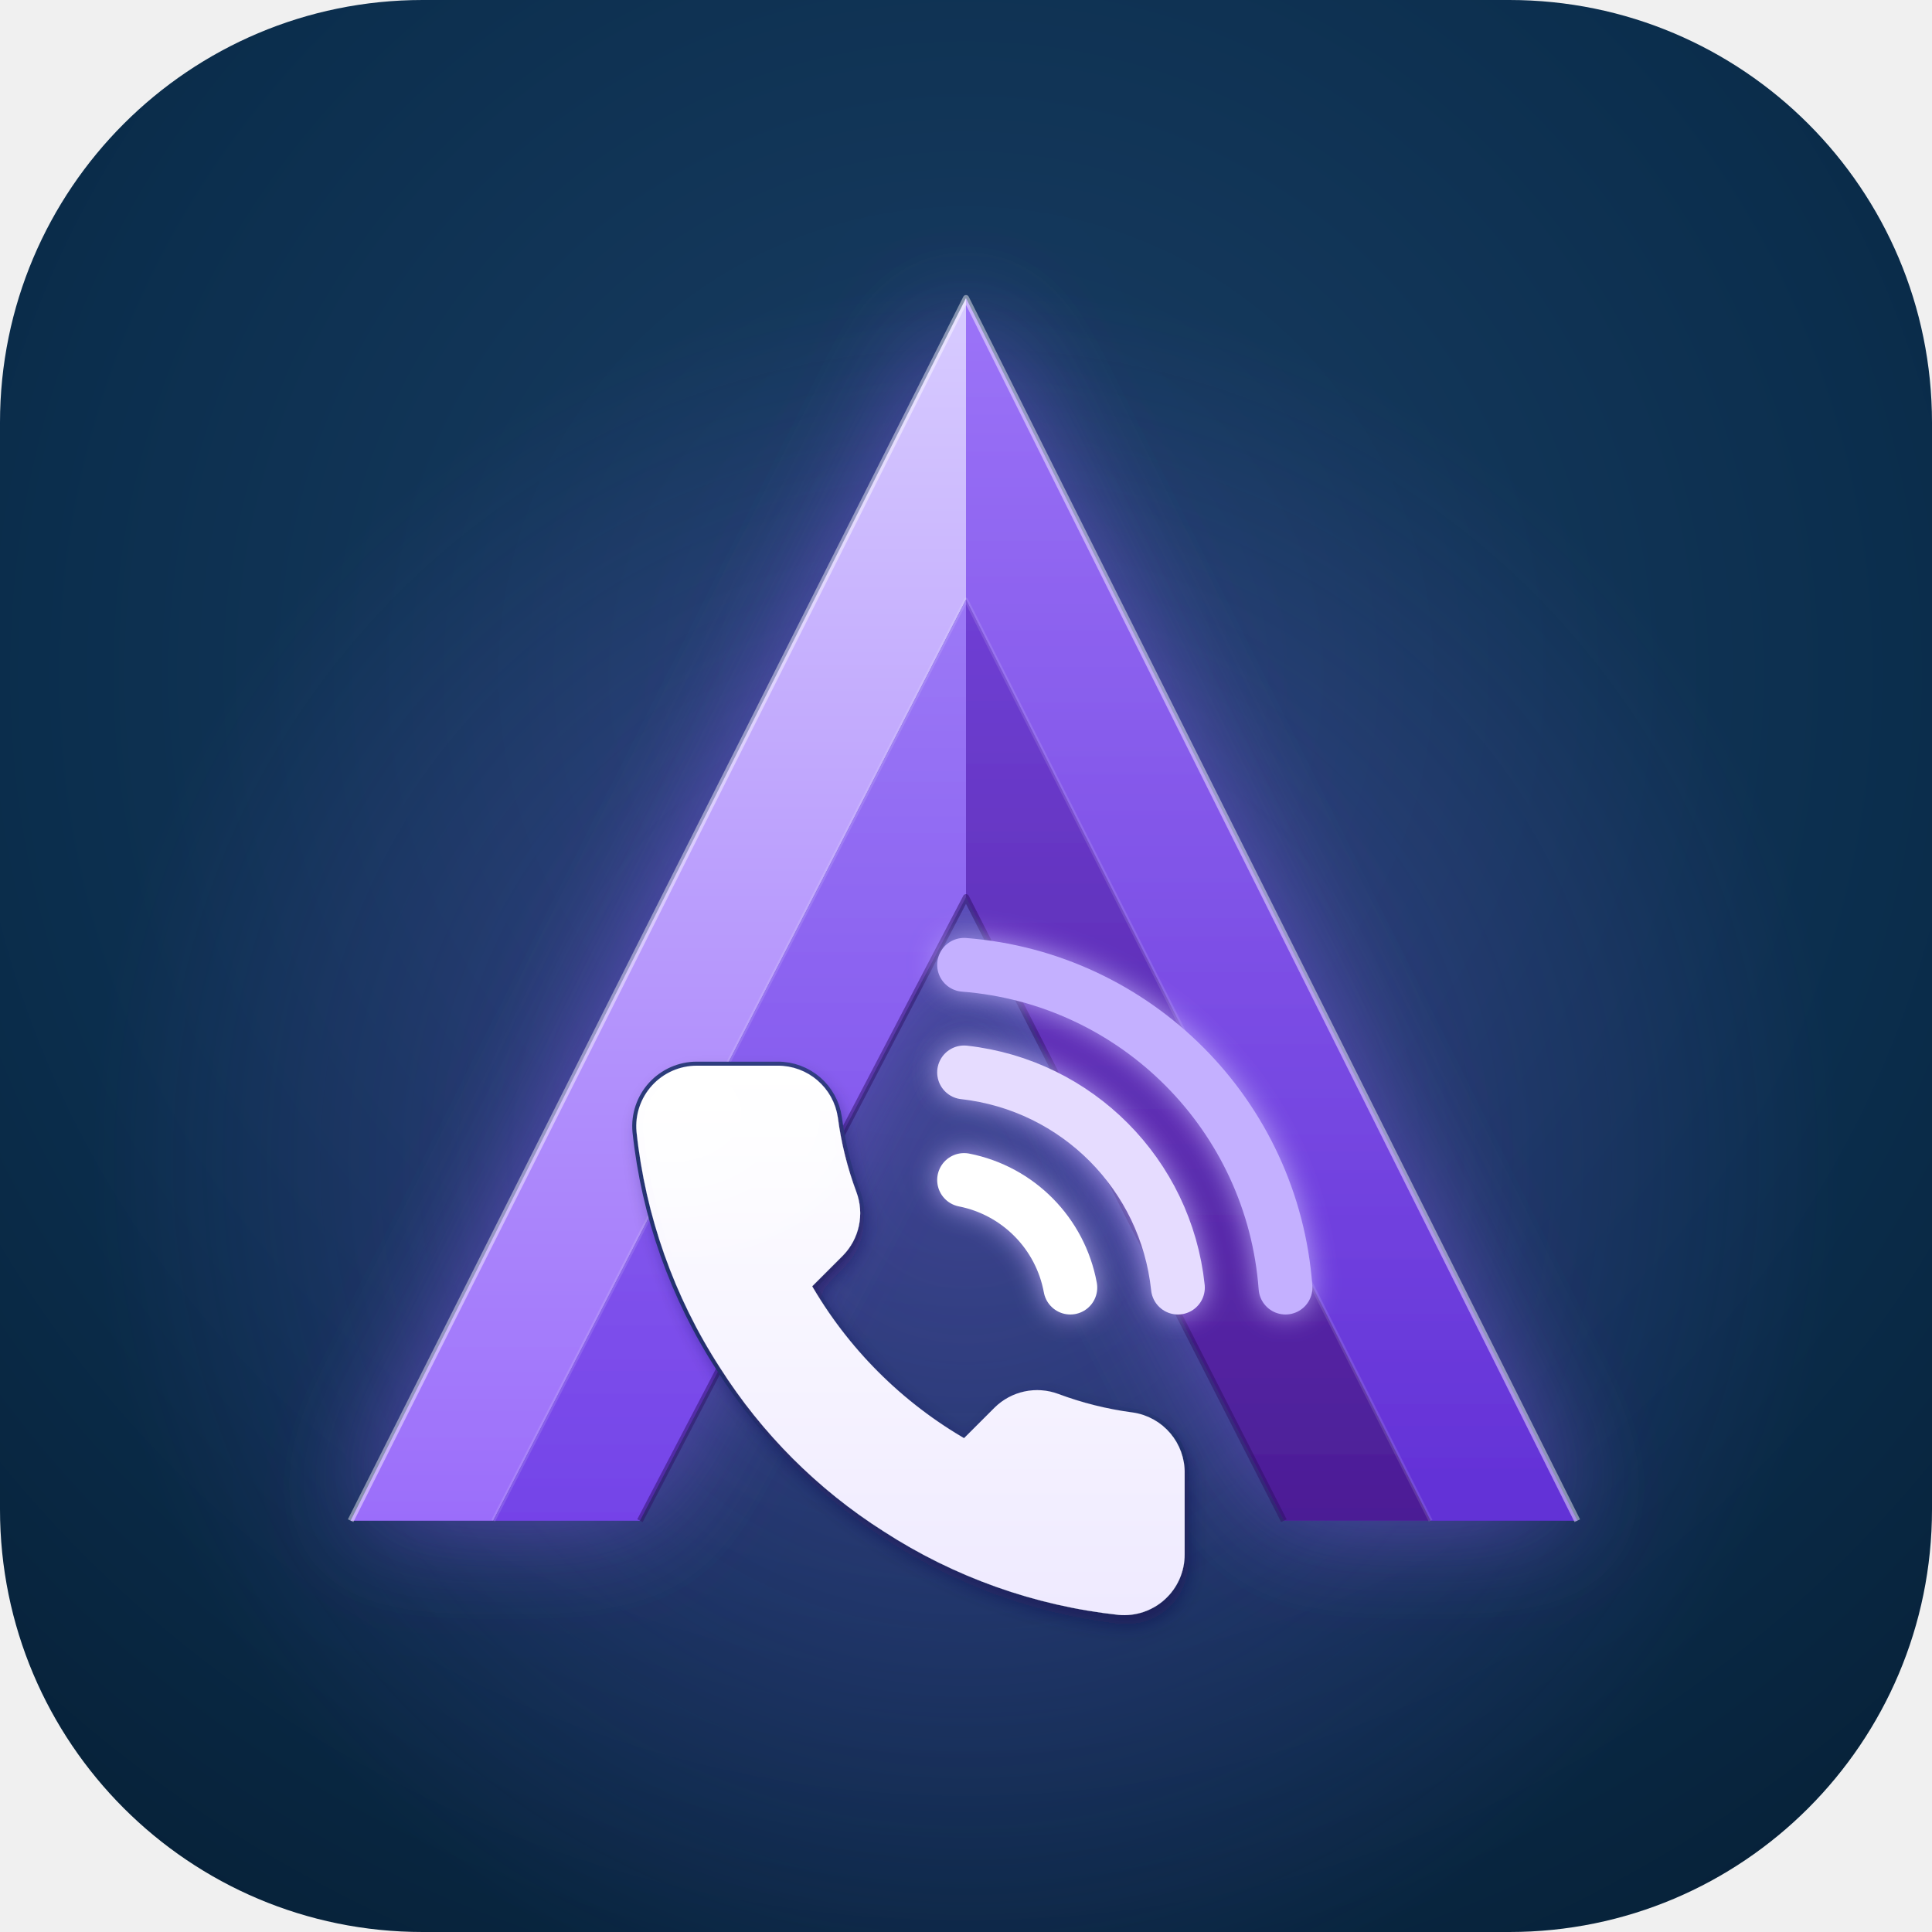
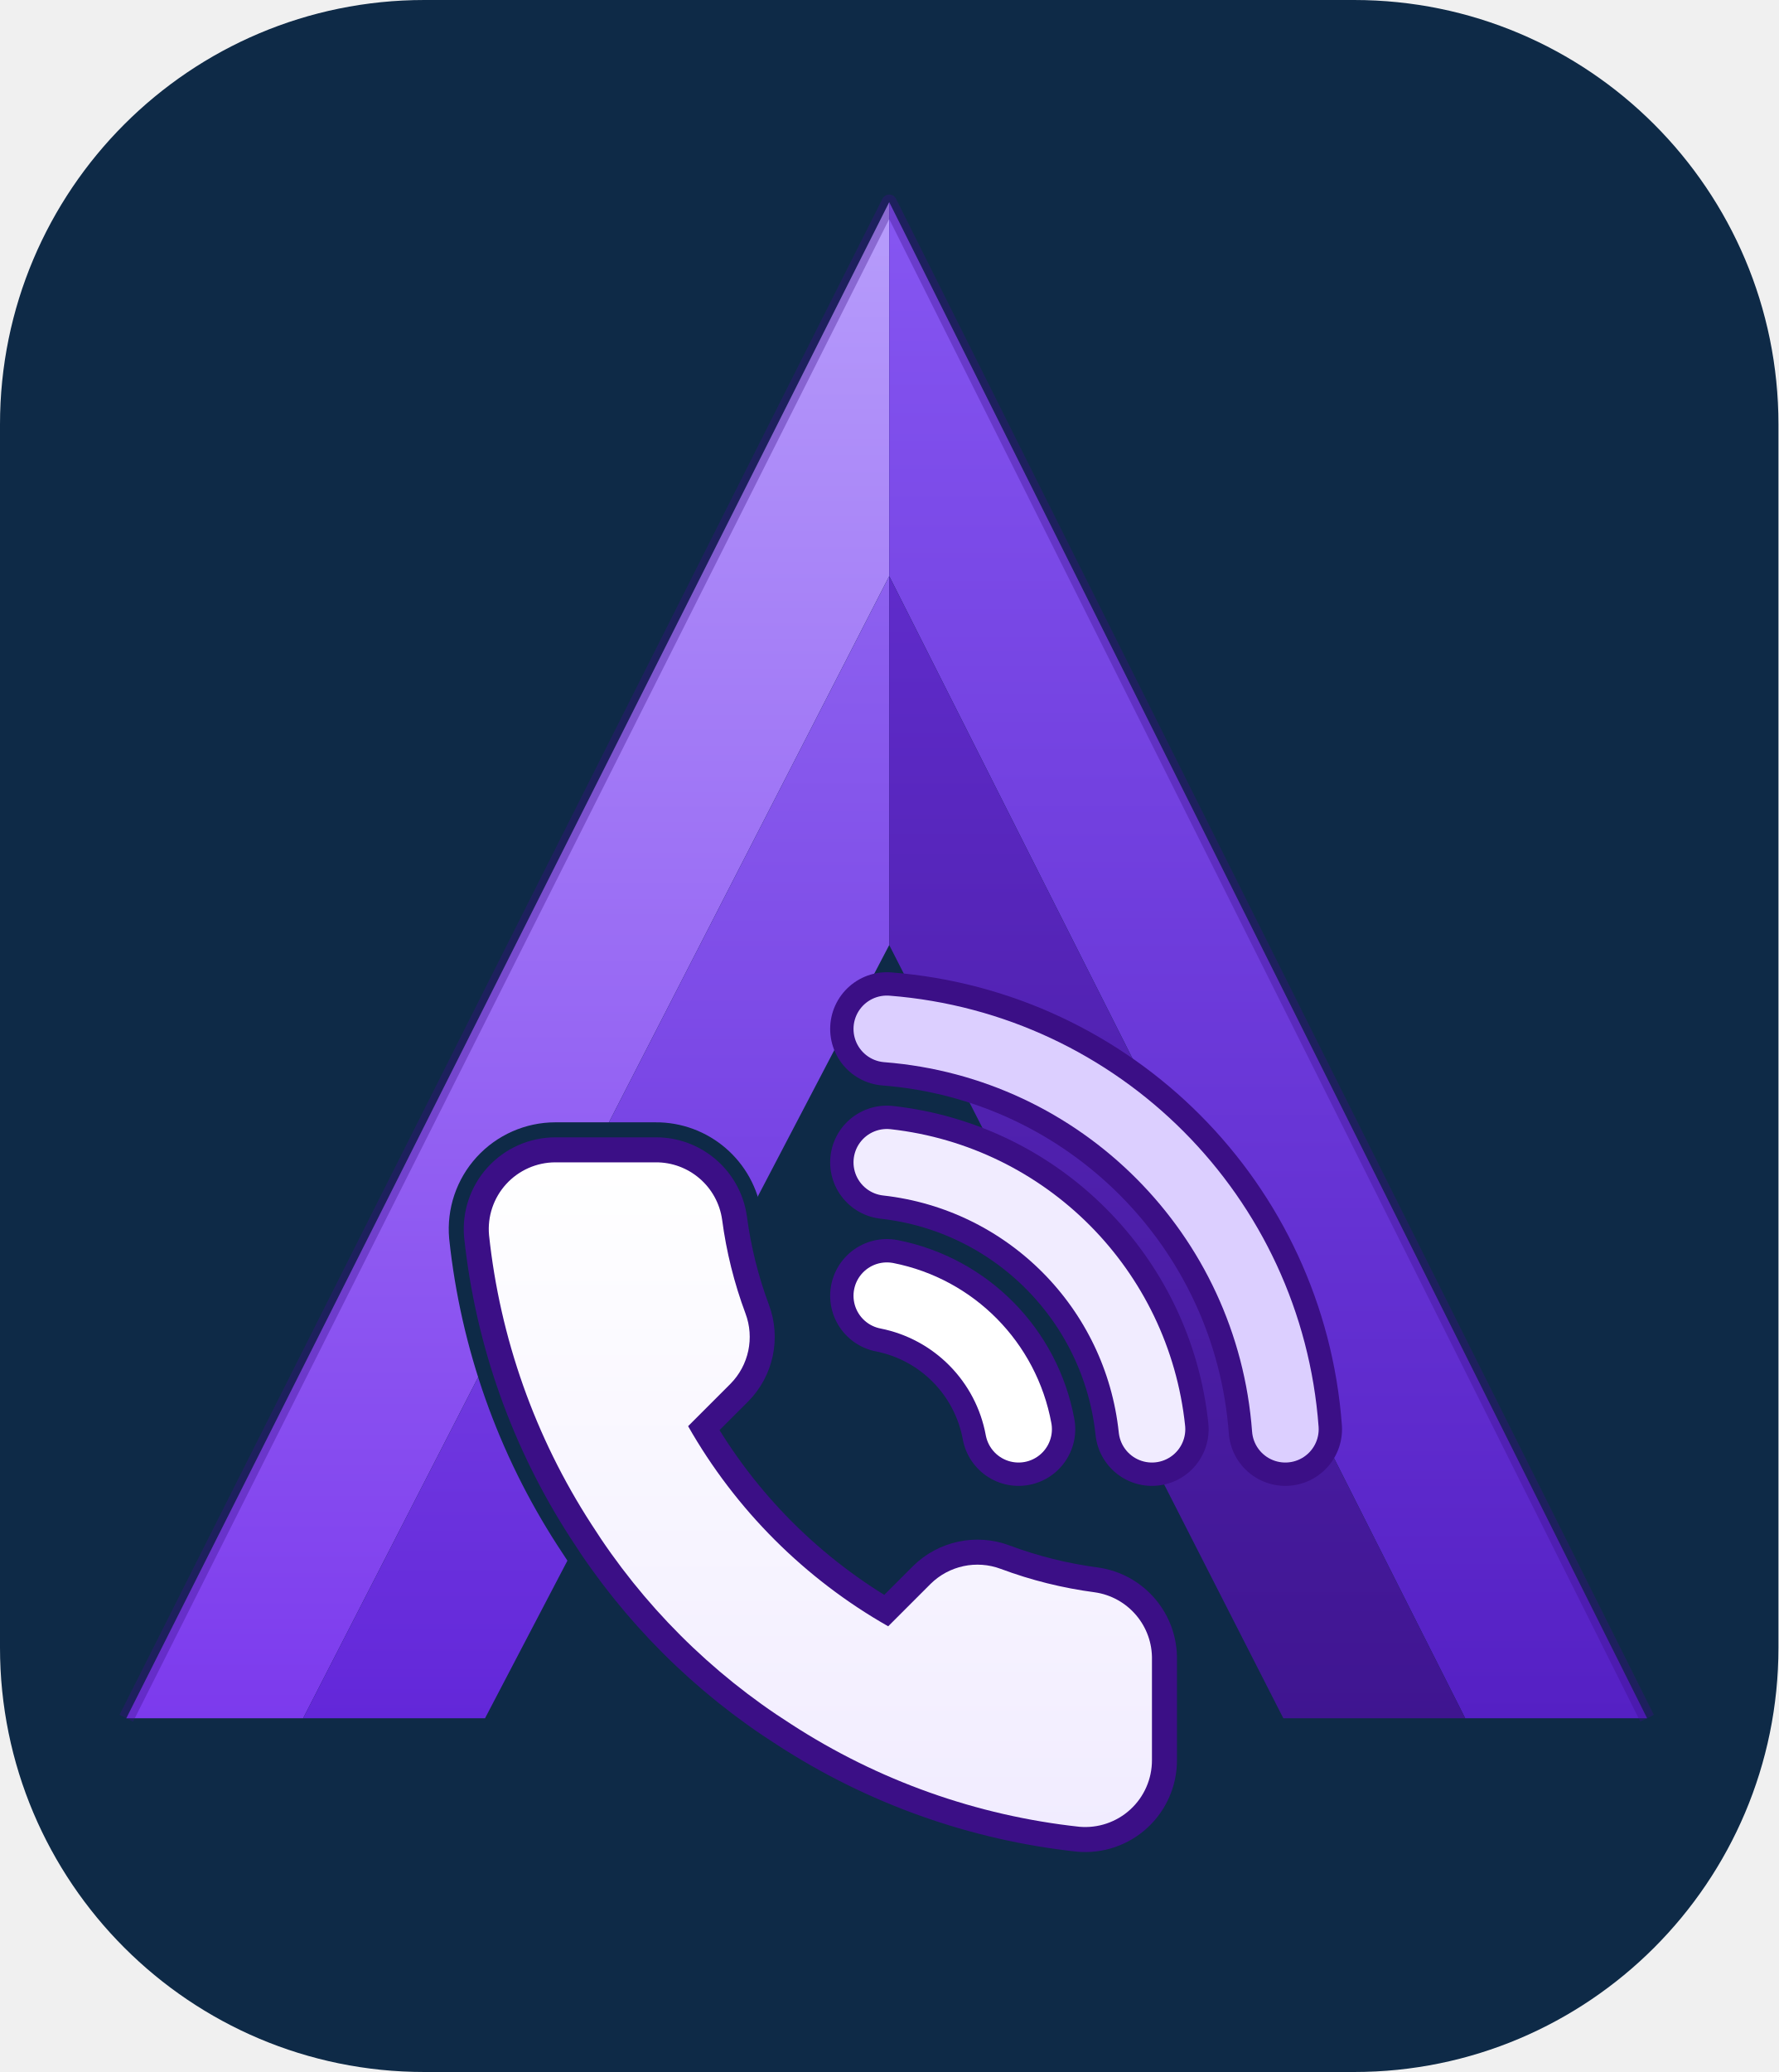
- <svg xmlns="http://www.w3.org/2000/svg" viewBox="0 0 512 512">
+ <svg xmlns="http://www.w3.org/2000/svg" viewBox="-24 -40 352 410">
  <defs>
    <linearGradient id="L1" x1="0" y1="0" x2="0" y2="300" gradientUnits="userSpaceOnUse">
-       <stop offset="0" stop-color="#D8CCFF" />
-       <stop offset="1" stop-color="#9B6DFA" />
+       <stop offset="0" stop-color="#B79DFB" />
+       <stop offset="1" stop-color="#7C3AED" />
    </linearGradient>
    <linearGradient id="L2" x1="0" y1="0" x2="0" y2="300" gradientUnits="userSpaceOnUse">
-       <stop offset="0" stop-color="#A98BFB" />
-       <stop offset="1" stop-color="#7443E8" />
+       <stop offset="0" stop-color="#9B74F7" />
+       <stop offset="1" stop-color="#6327D9" />
    </linearGradient>
    <linearGradient id="R1" x1="0" y1="0" x2="0" y2="300" gradientUnits="userSpaceOnUse">
-       <stop offset="0" stop-color="#9C74F8" />
-       <stop offset="1" stop-color="#6230D6" />
+       <stop offset="0" stop-color="#8656F2" />
+       <stop offset="1" stop-color="#5520C4" />
    </linearGradient>
    <linearGradient id="R2" x1="0" y1="0" x2="0" y2="300" gradientUnits="userSpaceOnUse">
-       <stop offset="0" stop-color="#7B4BEA" />
-       <stop offset="1" stop-color="#4C1D95" />
+       <stop offset="0" stop-color="#6A33DE" />
+       <stop offset="1" stop-color="#3F1590" />
    </linearGradient>
    <linearGradient id="ph" x1="0" y1="2" x2="0" y2="22" gradientUnits="userSpaceOnUse">
      <stop offset="0" stop-color="#FFFFFF" />
-       <stop offset="1" stop-color="#EFEAFF" />
+       <stop offset="1" stop-color="#F1ECFF" />
    </linearGradient>
-     <radialGradient id="spec" cx=".3" cy=".25" r=".6">
-       <stop offset="0" stop-color="#fff" stop-opacity=".9" />
-       <stop offset="1" stop-color="#fff" stop-opacity="0" />
-     </radialGradient>
    <mask id="m" maskUnits="userSpaceOnUse" x="-60" y="-60" width="424" height="468">
      <rect x="-60" y="-60" width="424" height="468" fill="#fff" />
      <g transform="translate(138 256) scale(6.6) translate(-12 -12)">
-         <path d="M22 16.92v3a2 2 0 0 1-2.18 2 19.79 19.79 0 0 1-8.63-3.07 19.5 19.5 0 0 1-6-6 19.79 19.79 0 0 1-3.07-8.67A2 2 0 0 1 4.11 2h3a2 2 0 0 1 2 1.72 12.84 12.84 0 0 0 .7 2.81 2 2 0 0 1-.45 2.11L8.09 9.91a16 16 0 0 0 6 6l1.27-1.27a2 2 0 0 1 2.11-.45 12.84 12.84 0 0 0 2.81.7A2 2 0 0 1 22 16.92z" fill="#000" stroke="#000" stroke-width=".8" stroke-linejoin="round" />
+         <path d="M22 16.92v3a2 2 0 0 1-2.18 2 19.79 19.79 0 0 1-8.63-3.07 19.5 19.5 0 0 1-6-6 19.79 19.79 0 0 1-3.07-8.67A2 2 0 0 1 4.11 2h3a2 2 0 0 1 2 1.72 12.84 12.84 0 0 0 .7 2.81 2 2 0 0 1-.45 2.11L8.09 9.91a16 16 0 0 0 6 6l1.27-1.27a2 2 0 0 1 2.11-.45 12.84 12.84 0 0 0 2.81.7A2 2 0 0 1 22 16.92z" fill="#000" stroke="#000" stroke-width="2.4" stroke-linejoin="round" />
      </g>
    </mask>
-     <filter id="glow" filterUnits="userSpaceOnUse" x="-80" y="-80" width="464" height="508">
-       <feGaussianBlur in="SourceAlpha" stdDeviation="14" result="b" />
-       <feFlood flood-color="#8B5CF6" flood-opacity=".55" />
-       <feComposite in2="b" operator="in" result="s" />
-       <feMerge>
-         <feMergeNode in="s" />
-         <feMergeNode in="SourceGraphic" />
-       </feMerge>
-     </filter>
-     <filter id="cast" x="-60%" y="-60%" width="220%" height="220%">
-       <feDropShadow dx=".15" dy=".35" stdDeviation=".35" flood-color="#1E0B4A" flood-opacity=".45" />
-     </filter>
-     <filter id="wg" x="-60%" y="-60%" width="220%" height="220%">
-       <feDropShadow dx="0" dy="0" stdDeviation=".5" flood-color="#C4B5FD" flood-opacity=".8" />
-     </filter>
-     <clipPath id="pc">
-       <path d="M22 16.92v3a2 2 0 0 1-2.18 2 19.79 19.79 0 0 1-8.63-3.07 19.5 19.5 0 0 1-6-6 19.79 19.79 0 0 1-3.07-8.67A2 2 0 0 1 4.11 2h3a2 2 0 0 1 2 1.72 12.84 12.84 0 0 0 .7 2.81 2 2 0 0 1-.45 2.11L8.09 9.91a16 16 0 0 0 6 6l1.27-1.27a2 2 0 0 1 2.11-.45 12.84 12.84 0 0 0 2.81.7A2 2 0 0 1 22 16.92z" />
-     </clipPath>
  </defs>
-   <defs>
-     <radialGradient id="tb" cx=".5" cy=".35" r=".8">
-       <stop offset="0" stop-color="#1B3F66" />
-       <stop offset=".6" stop-color="#0B2E4D" />
-       <stop offset="1" stop-color="#061F35" />
-     </radialGradient>
-     <radialGradient id="tg" cx=".5" cy=".6" r=".45">
-       <stop offset="0" stop-color="#8B5CF6" stop-opacity=".35" />
-       <stop offset="1" stop-color="#8B5CF6" stop-opacity="0" />
-     </radialGradient>
-   </defs>
-   <rect width="512" height="512" rx="112" fill="url(#tb)" />
-   <rect width="512" height="512" rx="112" fill="url(#tg)" />
-   <g transform="translate(256 268) scale(1.08) translate(-152 -175)">
-     <g mask="url(#m)">
-       <g filter="url(#glow)">
-         <polygon fill="url(#L1)" points="152,0 1,300 36,300 152,74" />
-         <polygon fill="url(#L2)" points="152,74 36,300 72,300 152,147" />
-         <polygon fill="url(#R1)" points="152,0 302,300 266,300 152,74" />
-         <polygon fill="url(#R2)" points="152,74 266,300 230,300 152,147" />
-       </g>
-       <g fill="none" stroke-linejoin="round">
-         <polyline points="1,300 152,0 302,300" stroke="#fff" stroke-opacity=".45" stroke-width="1.5" />
-         <polyline points="72,300 152,147 230,300" stroke="#2E1065" stroke-opacity=".5" stroke-width="1.5" />
-         <polyline points="36,300 152,74 266,300" stroke="#fff" stroke-opacity=".12" stroke-width="1" />
-       </g>
-     </g>
-     <g transform="translate(138 256) scale(6.6) translate(-12 -12)">
-       <g filter="url(#cast)">
-         <path d="M22 16.92v3a2 2 0 0 1-2.18 2 19.79 19.79 0 0 1-8.63-3.07 19.5 19.5 0 0 1-6-6 19.79 19.79 0 0 1-3.07-8.67A2 2 0 0 1 4.11 2h3a2 2 0 0 1 2 1.72 12.84 12.84 0 0 0 .7 2.81 2 2 0 0 1-.45 2.11L8.09 9.91a16 16 0 0 0 6 6l1.27-1.27a2 2 0 0 1 2.11-.45 12.84 12.84 0 0 0 2.81.7A2 2 0 0 1 22 16.92z" fill="url(#ph)" stroke="url(#ph)" stroke-width=".5" stroke-linejoin="round" />
-       </g>
-       <g clip-path="url(#pc)">
-         <ellipse cx="6" cy="6" rx="7" ry="5" fill="url(#spec)" opacity=".8" />
-       </g>
-       <g fill="none" stroke-width="2" stroke-linecap="round" filter="url(#wg)">
-         <path d="M14.05 6A5 5 0 0 1 18 10" stroke="#FFFFFF" />
-         <path d="M14.05 2A9 9 0 0 1 22 10" stroke="#E6DCFF" />
-         <path d="M14.05 -2A13 13 0 0 1 26 10" stroke="#C4B0FF" />
-       </g>
+   <rect x="-24" y="-40" width="352" height="410" rx="84" fill="#0E2A47" />
+   <g mask="url(#m)">
+     <polygon fill="url(#L1)" points="152,0 1,300 36,300 152,74" />
+     <polygon fill="url(#L2)" points="152,74 36,300 72,300 152,147" />
+     <polygon fill="url(#R1)" points="152,0 302,300 266,300 152,74" />
+     <polygon fill="url(#R2)" points="152,74 266,300 230,300 152,147" />
+     <polyline points="1,300 152,0 302,300" fill="none" stroke="#3B0F86" stroke-opacity=".35" stroke-width="3" stroke-linejoin="round" />
+   </g>
+   <g transform="translate(138 256) scale(6.6) translate(-12 -12)">
+     <path d="M22 16.92v3a2 2 0 0 1-2.18 2 19.79 19.79 0 0 1-8.63-3.07 19.5 19.5 0 0 1-6-6 19.79 19.79 0 0 1-3.07-8.67A2 2 0 0 1 4.11 2h3a2 2 0 0 1 2 1.72 12.84 12.84 0 0 0 .7 2.81 2 2 0 0 1-.45 2.11L8.09 9.91a16 16 0 0 0 6 6l1.27-1.27a2 2 0 0 1 2.11-.45 12.84 12.84 0 0 0 2.81.7A2 2 0 0 1 22 16.92z" fill="#3B0F86" stroke="#3B0F86" stroke-width="1.5" stroke-linejoin="round" />
+     <path d="M22 16.92v3a2 2 0 0 1-2.18 2 19.79 19.79 0 0 1-8.63-3.07 19.5 19.5 0 0 1-6-6 19.79 19.79 0 0 1-3.07-8.67A2 2 0 0 1 4.11 2h3a2 2 0 0 1 2 1.72 12.84 12.84 0 0 0 .7 2.81 2 2 0 0 1-.45 2.11L8.09 9.91a16 16 0 0 0 6 6l1.27-1.27a2 2 0 0 1 2.11-.45 12.84 12.84 0 0 0 2.81.7A2 2 0 0 1 22 16.92z" fill="url(#ph)" />
+     <g fill="none" stroke-linecap="round">
+       <path d="M14.05 6A5 5 0 0 1 18 10" stroke="#3B0F86" stroke-width="3.4" />
+       <path d="M14.05 2A9 9 0 0 1 22 10" stroke="#3B0F86" stroke-width="3.4" />
+       <path d="M14.05 -2A13 13 0 0 1 26 10" stroke="#3B0F86" stroke-width="3.4" />
+       <path d="M14.05 6A5 5 0 0 1 18 10" stroke="#FFFFFF" stroke-width="2" />
+       <path d="M14.05 2A9 9 0 0 1 22 10" stroke="#F1ECFF" stroke-width="2" />
+       <path d="M14.05 -2A13 13 0 0 1 26 10" stroke="#DCCFFF" stroke-width="2" />
    </g>
  </g>
</svg>
